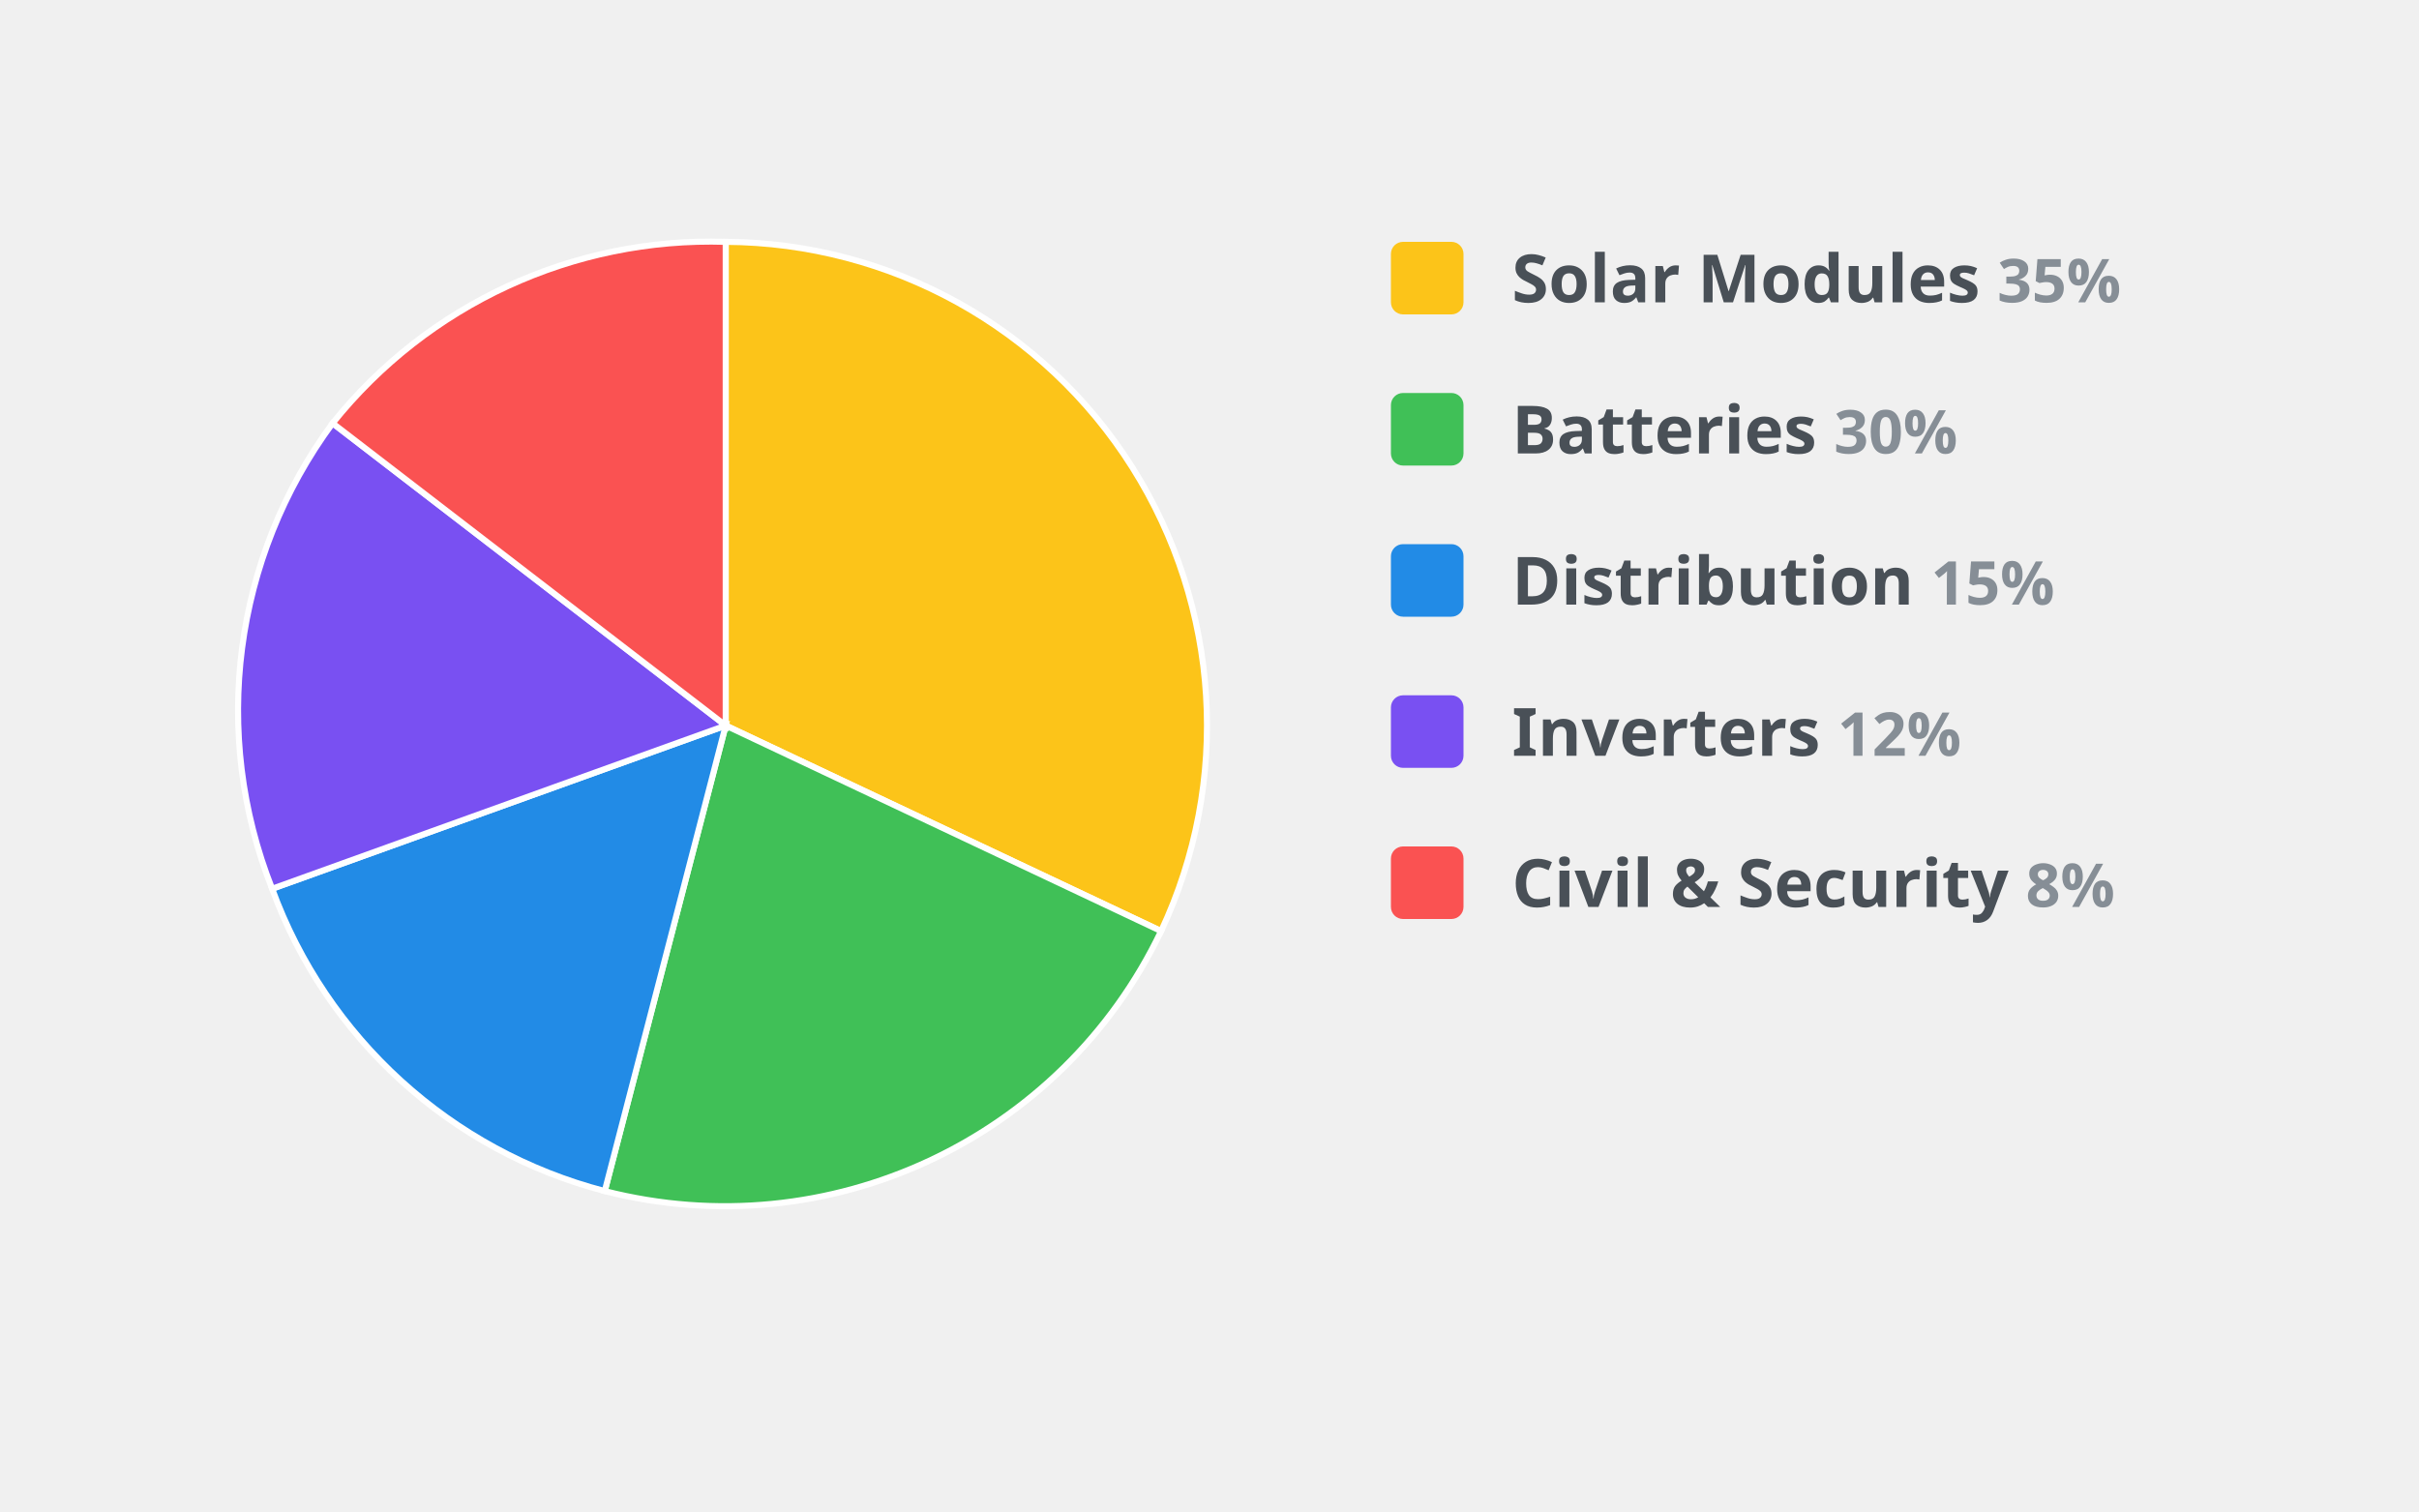
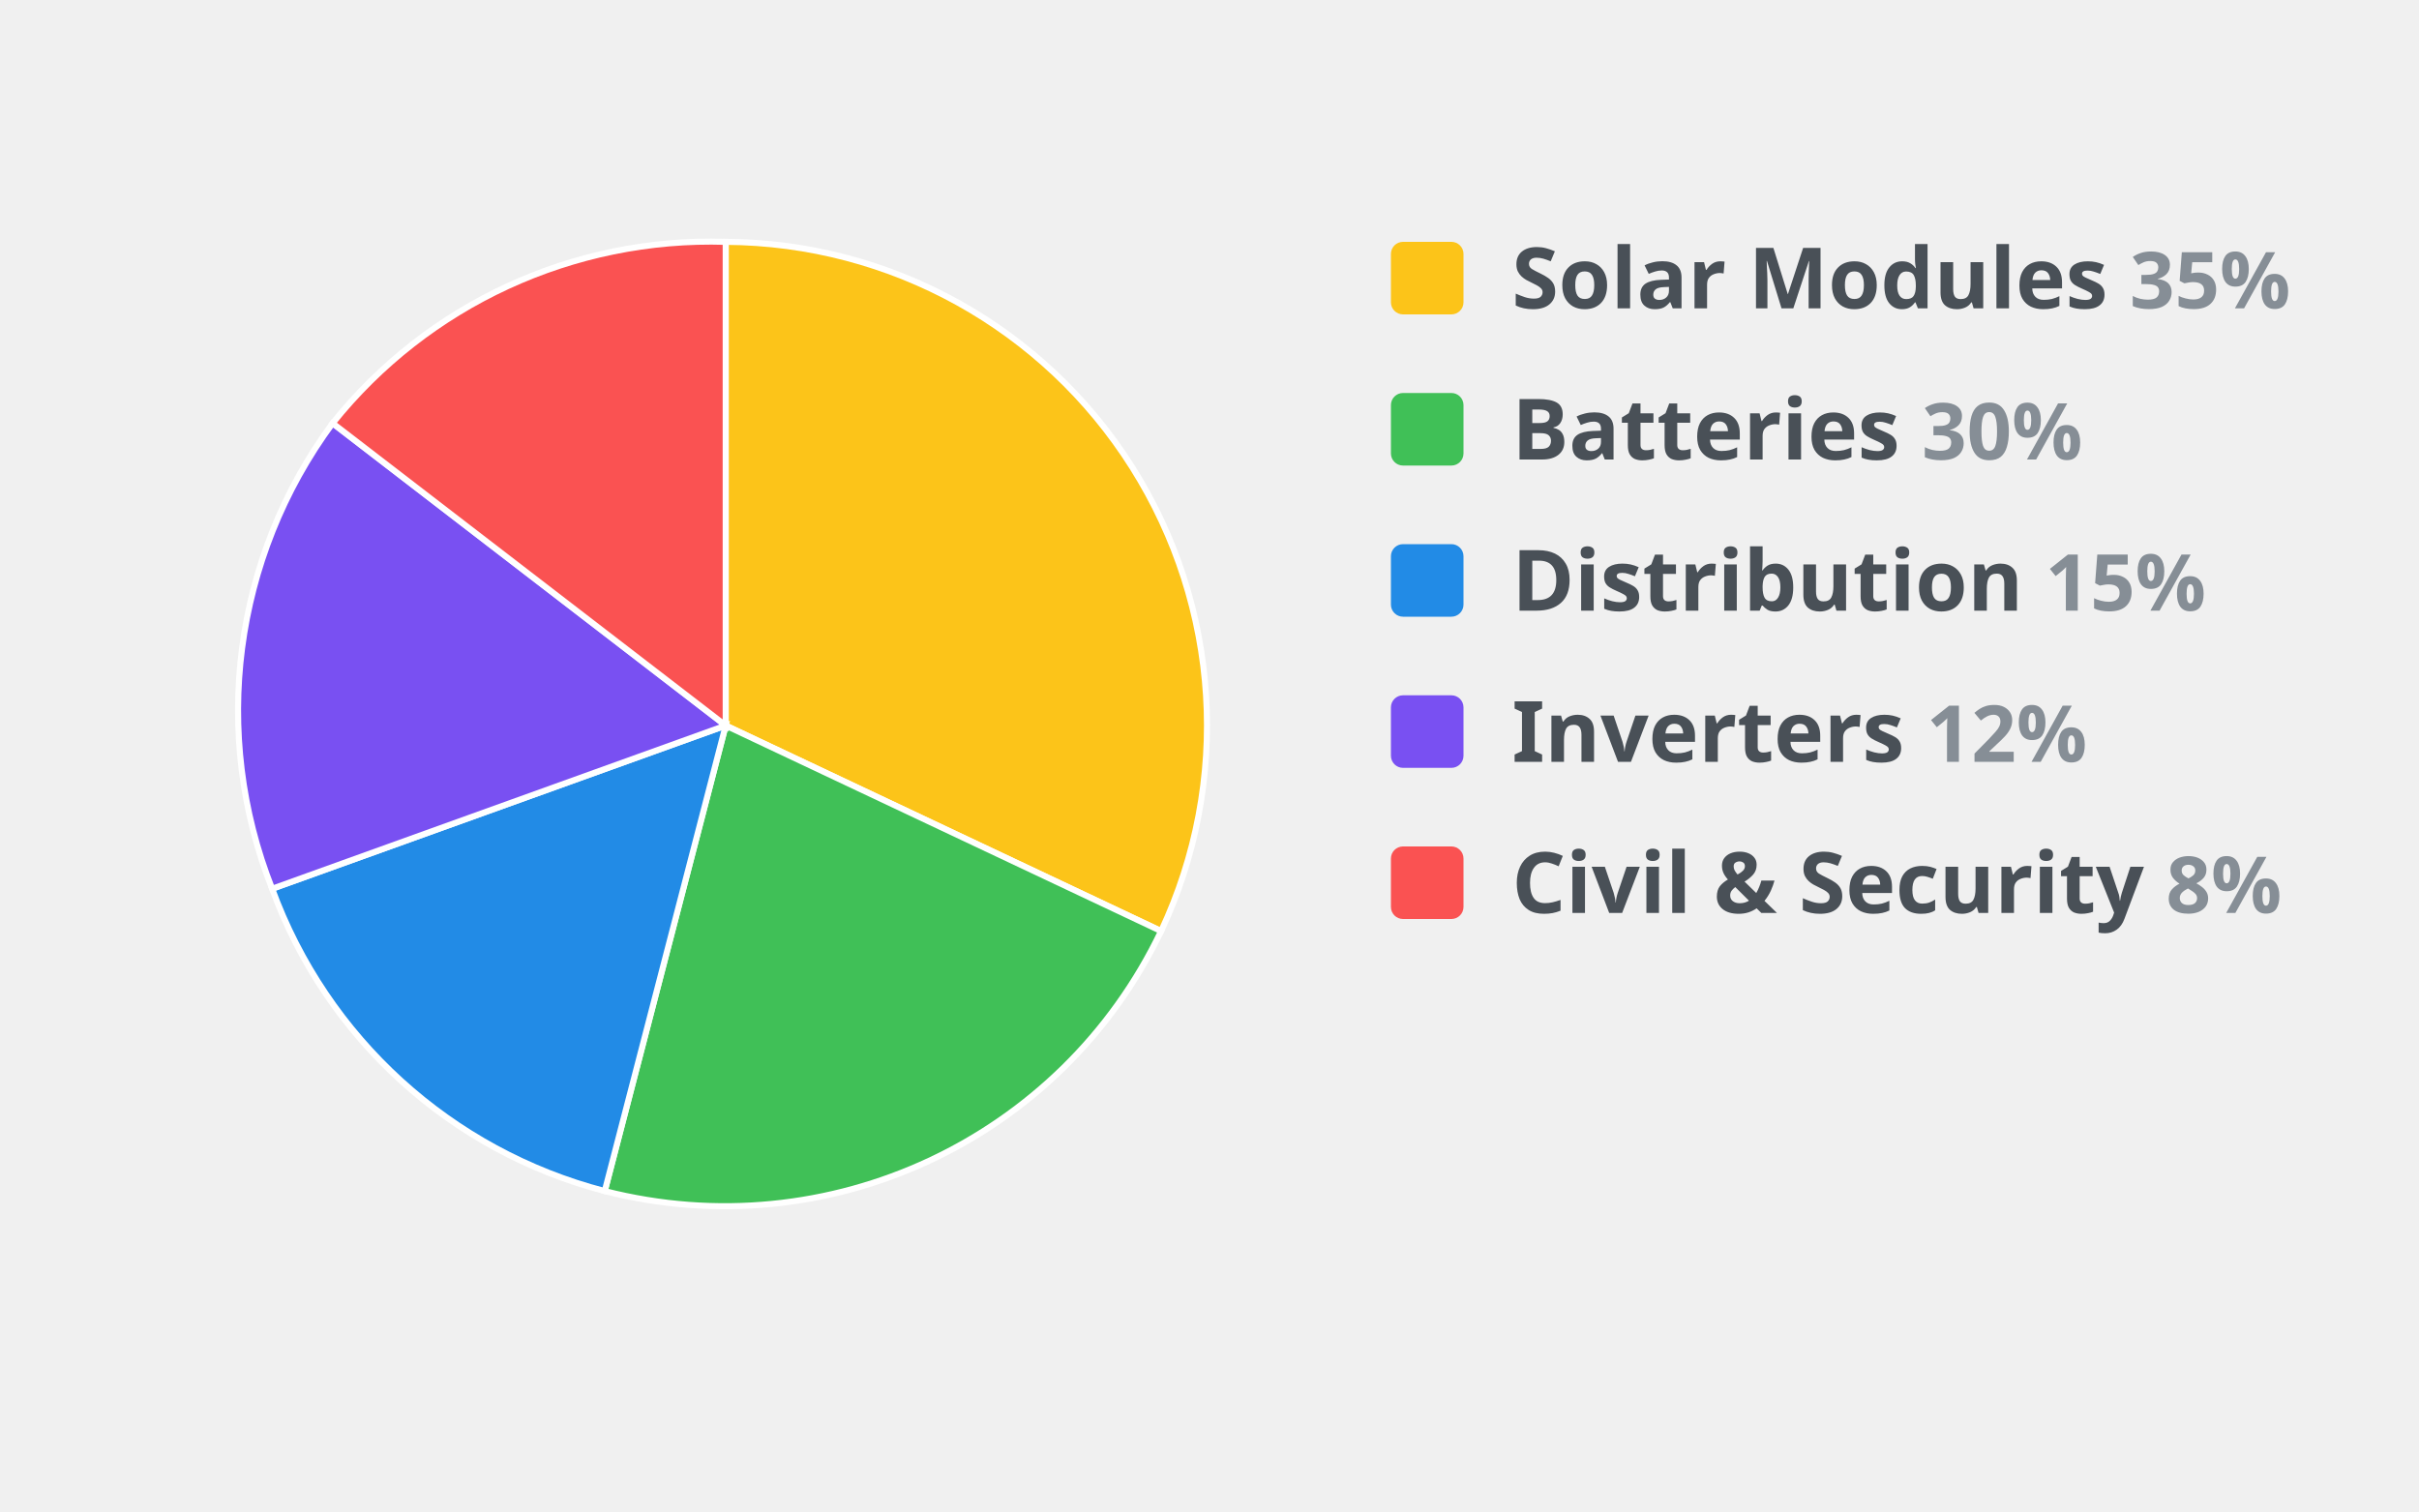
<svg xmlns="http://www.w3.org/2000/svg" width="400" height="250" viewBox="0 0 400 250">
-   <style> .slice { stroke: #fff; stroke-width: 1; } .label { font-family: 'Segoe UI', sans-serif; font-size: 11px; fill: #495057; font-weight: 600; } .percentage { font-family: 'Segoe UI', sans-serif; font-size: 10px; fill: #868e96; } </style>
+   <style> .slice { stroke: #fff; stroke-width: 1; } .label { font-family: 'Segoe UI', sans-serif; font-size: 14px; fill: #495057; font-weight: 700; } .percentage { font-family: 'Segoe UI', sans-serif; font-size: 13px; fill: #868e96; font-weight: 600; } </style>
  <path d="M 120 120 L 120 40 A 80 80 0 0 1 192 154 Z" fill="#fcc419" class="slice" />
  <path d="M 120 120 L 192 154 A 80 80 0 0 1 100 197 Z" fill="#40c057" class="slice" />
  <path d="M 120 120 L 100 197 A 80 80 0 0 1 45 147 Z" fill="#228be6" class="slice" />
  <path d="M 120 120 L 45 147 A 80 80 0 0 1 55 70 Z" fill="#7950f2" class="slice" />
  <path d="M 120 120 L 55 70 A 80 80 0 0 1 120 40 Z" fill="#fa5252" class="slice" />
  <rect x="230" y="40" width="12" height="12" fill="#fcc419" rx="2" />
-   <text x="250" y="50" class="label">Solar Modules <tspan class="percentage">35%</tspan>
+   <text x="250" y="51" class="label">Solar Modules <tspan class="percentage">35%</tspan>
  </text>
  <rect x="230" y="65" width="12" height="12" fill="#40c057" rx="2" />
-   <text x="250" y="75" class="label">Batteries <tspan class="percentage">30%</tspan>
+   <text x="250" y="76" class="label">Batteries <tspan class="percentage">30%</tspan>
  </text>
  <rect x="230" y="90" width="12" height="12" fill="#228be6" rx="2" />
-   <text x="250" y="100" class="label">Distribution <tspan class="percentage">15%</tspan>
+   <text x="250" y="101" class="label">Distribution <tspan class="percentage">15%</tspan>
  </text>
  <rect x="230" y="115" width="12" height="12" fill="#7950f2" rx="2" />
-   <text x="250" y="125" class="label">Inverters <tspan class="percentage">12%</tspan>
+   <text x="250" y="126" class="label">Inverters <tspan class="percentage">12%</tspan>
  </text>
  <rect x="230" y="140" width="12" height="12" fill="#fa5252" rx="2" />
-   <text x="250" y="150" class="label">Civil &amp; Security <tspan class="percentage">8%</tspan>
+   <text x="250" y="151" class="label">Civil &amp; Security <tspan class="percentage">8%</tspan>
  </text>
</svg>
